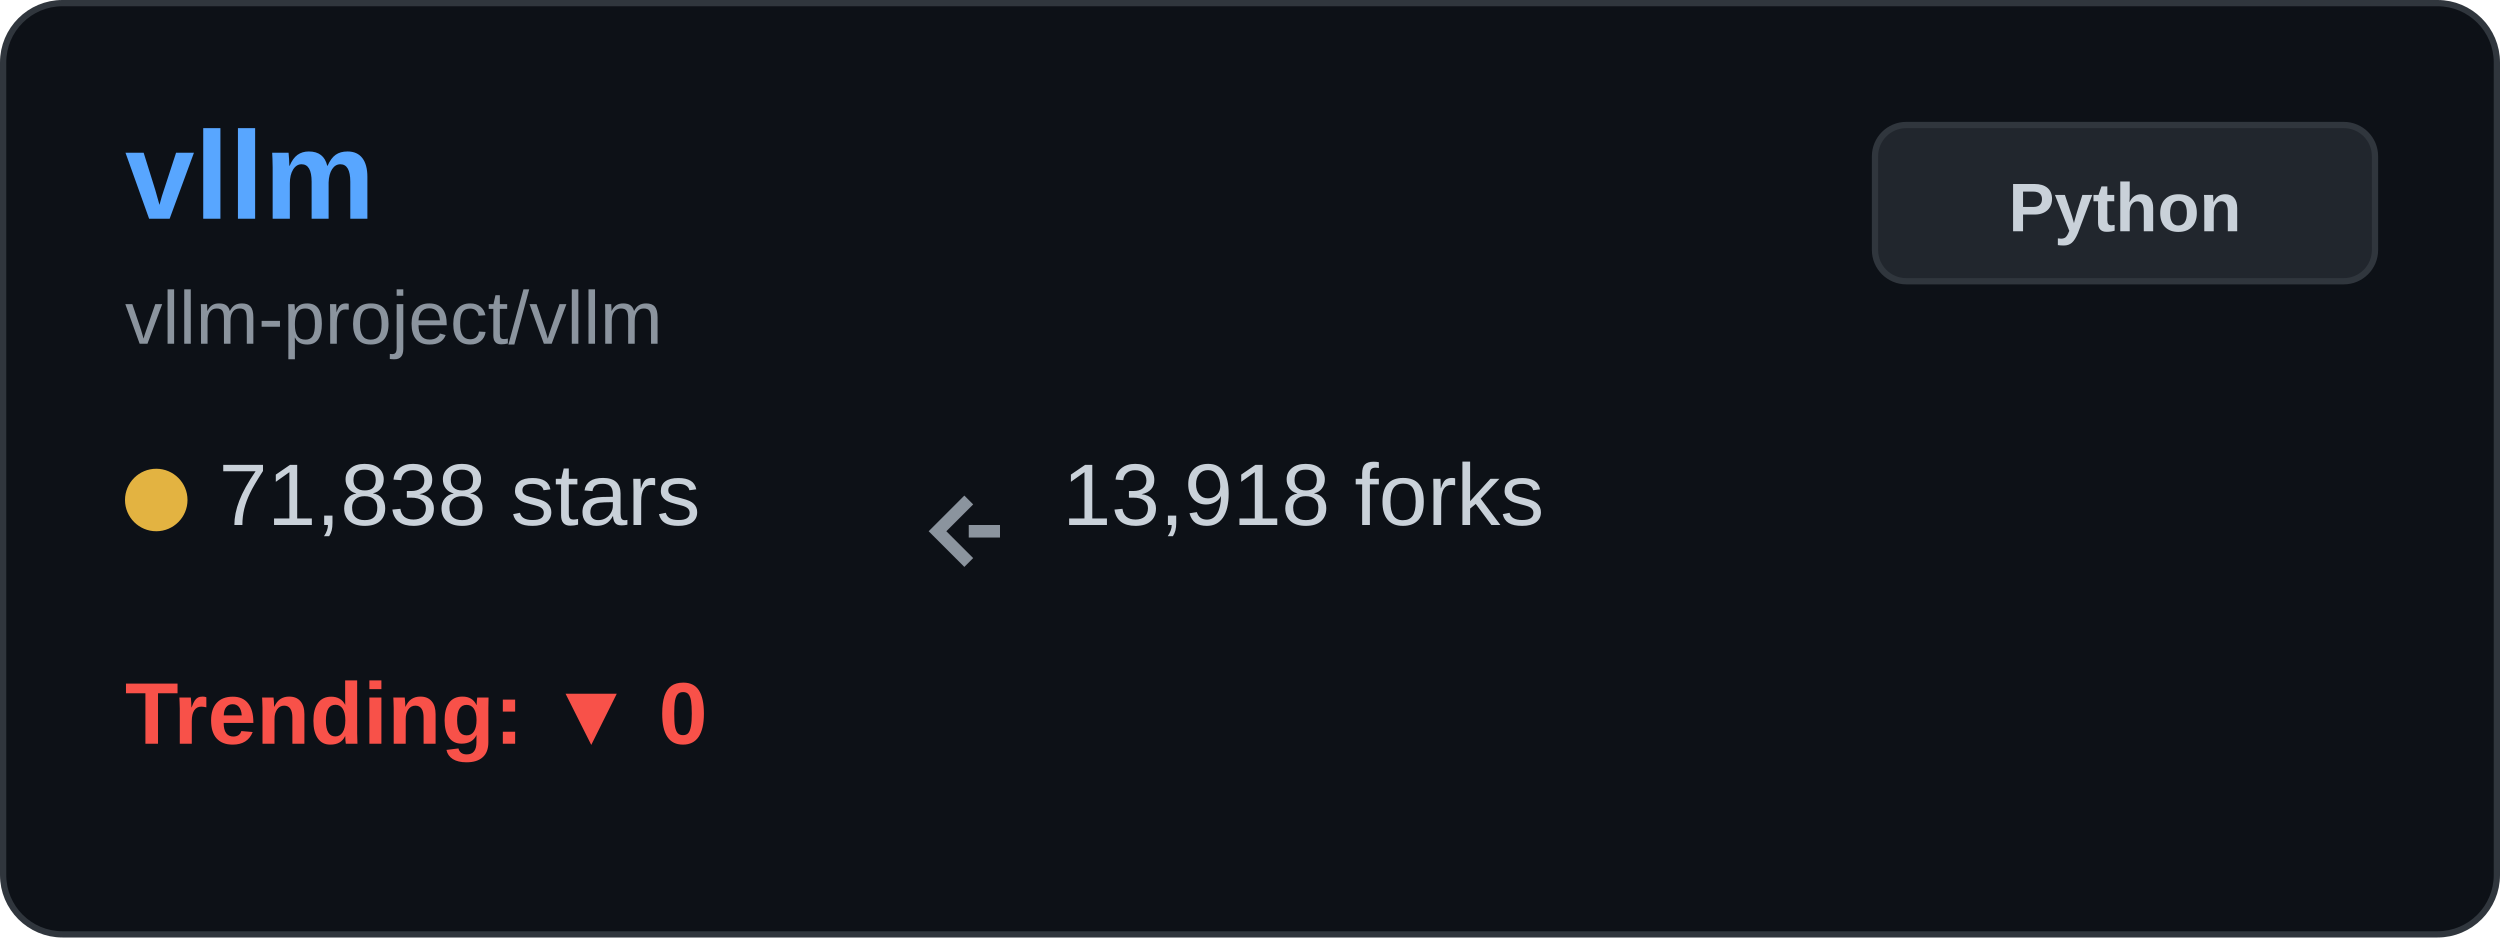
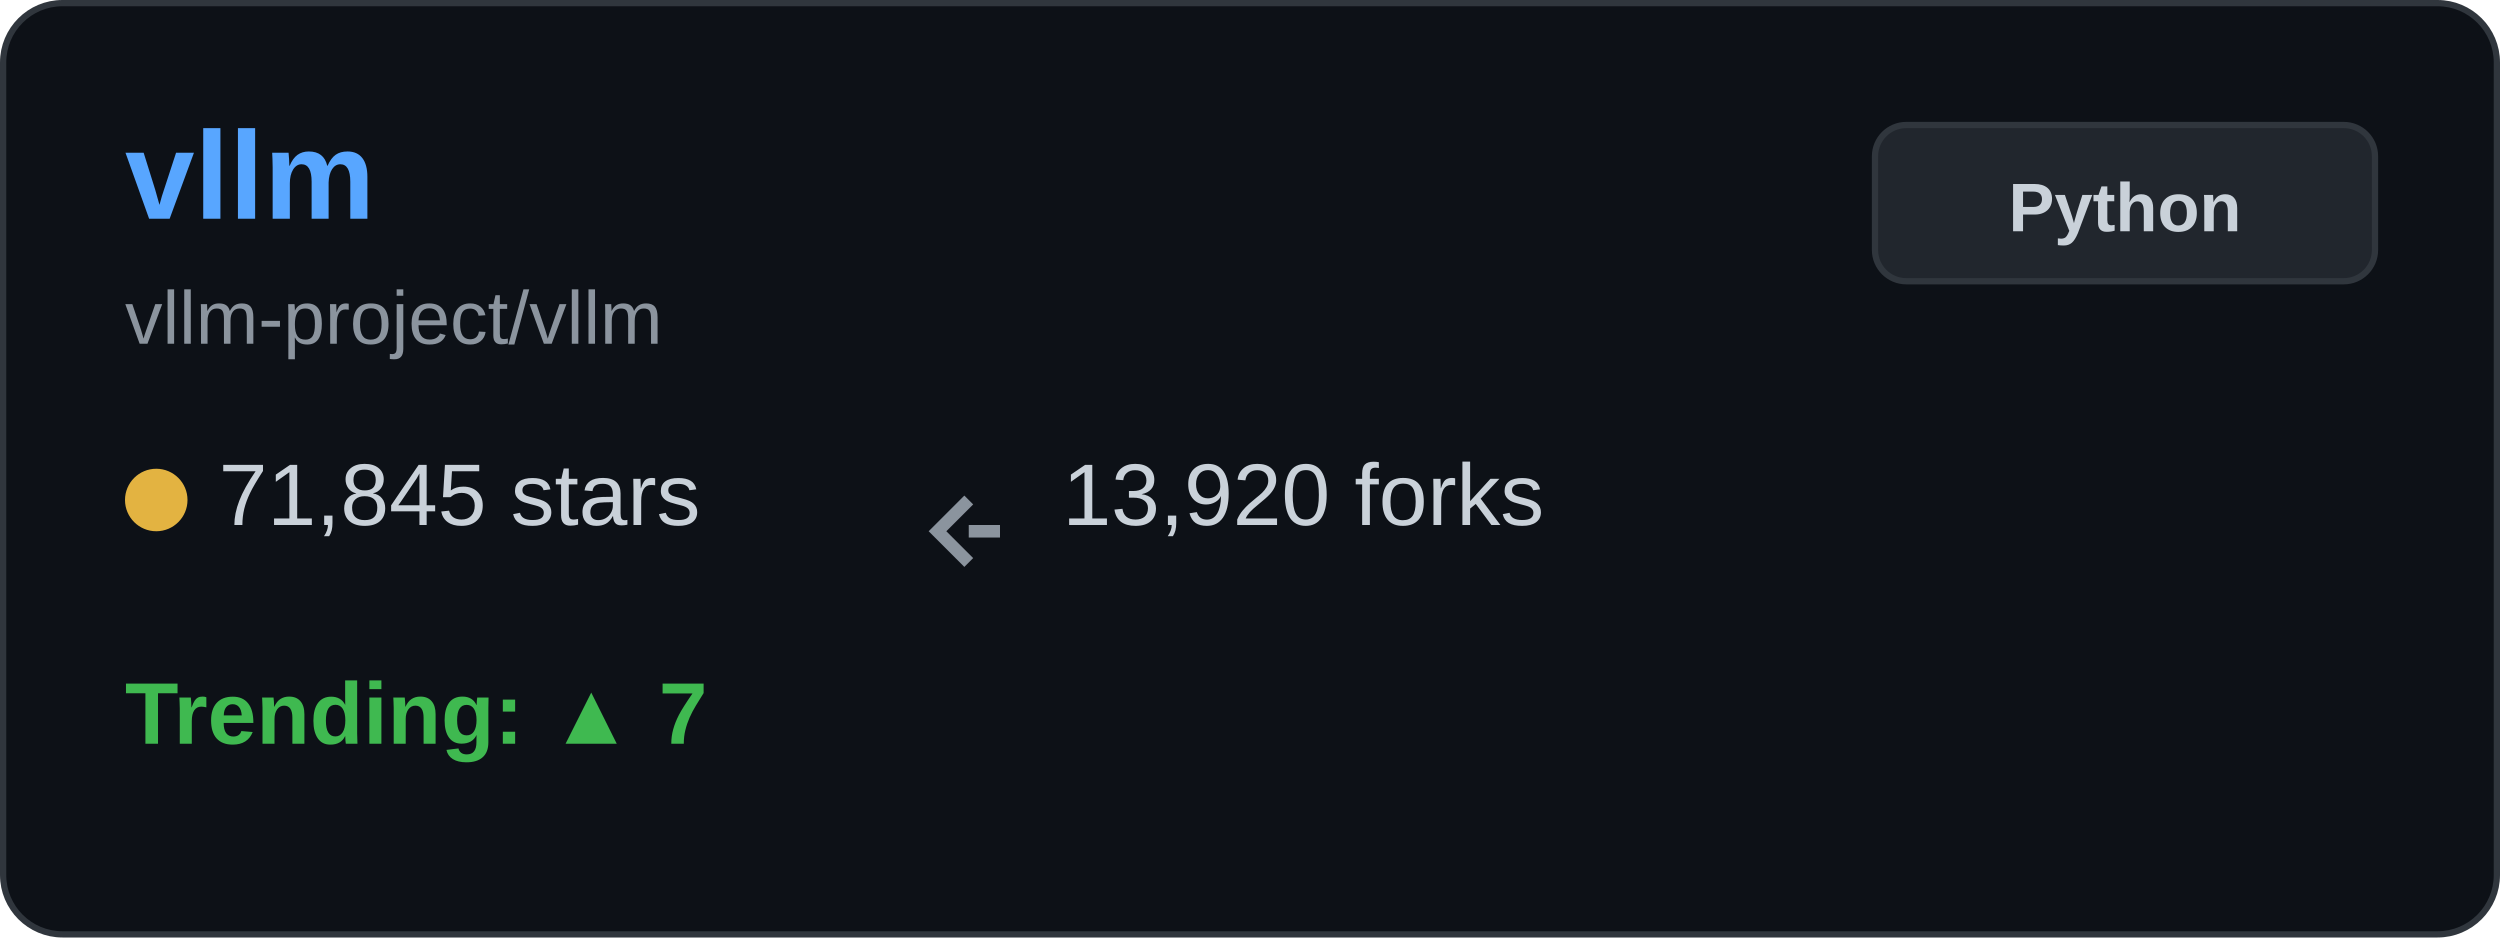
<svg xmlns="http://www.w3.org/2000/svg" width="400" height="150" viewBox="0 0 400 150" fill="none">
  <rect x="0.5" y="0.5" width="399" height="149" rx="9.5" fill="#0d1117" stroke="#30363d" />
  <text x="20" y="35" font-family="Arial, sans-serif" font-size="20" font-weight="bold" fill="#58a6ff">vllm</text>
  <text x="20" y="55" font-family="Arial, sans-serif" font-size="12" fill="#8b949e">vllm-project/vllm</text>
  <g transform="translate(20, 80)">
    <circle cx="5" cy="0" r="5" fill="#e3b341" />
-     <text x="15" y="4" font-family="Arial, sans-serif" font-size="14" fill="#c9d1d9">71,838 stars</text>
+     <text x="15" y="4" font-family="Arial, sans-serif" font-size="14" fill="#c9d1d9">71,845 stars</text>
  </g>
  <g transform="translate(150, 80)">
    <path d="M5 0 L0 5 L5 10 M5 5 L10 5" stroke="#8b949e" stroke-width="2" fill="none" />
-     <text x="20" y="4" font-family="Arial, sans-serif" font-size="14" fill="#c9d1d9">13,918 forks</text>
+     <text x="20" y="4" font-family="Arial, sans-serif" font-size="14" fill="#c9d1d9">13,920 forks</text>
  </g>
  <g transform="translate(20, 115)">
-     <text x="0" y="4" font-family="Arial, sans-serif" font-size="14" font-weight="bold" fill="#f85149">Trending: ▼ 0</text>
+     <text x="0" y="4" font-family="Arial, sans-serif" font-size="14" font-weight="bold" fill="#3fb950">Trending: ▲ 7</text>
  </g>
  <rect x="300" y="20" width="80" height="25" rx="5" fill="#21262d" stroke="#30363d" />
  <text x="340" y="37" font-family="Arial, sans-serif" font-size="11" font-weight="bold" fill="#c9d1d9" text-anchor="middle">Python</text>
</svg>
